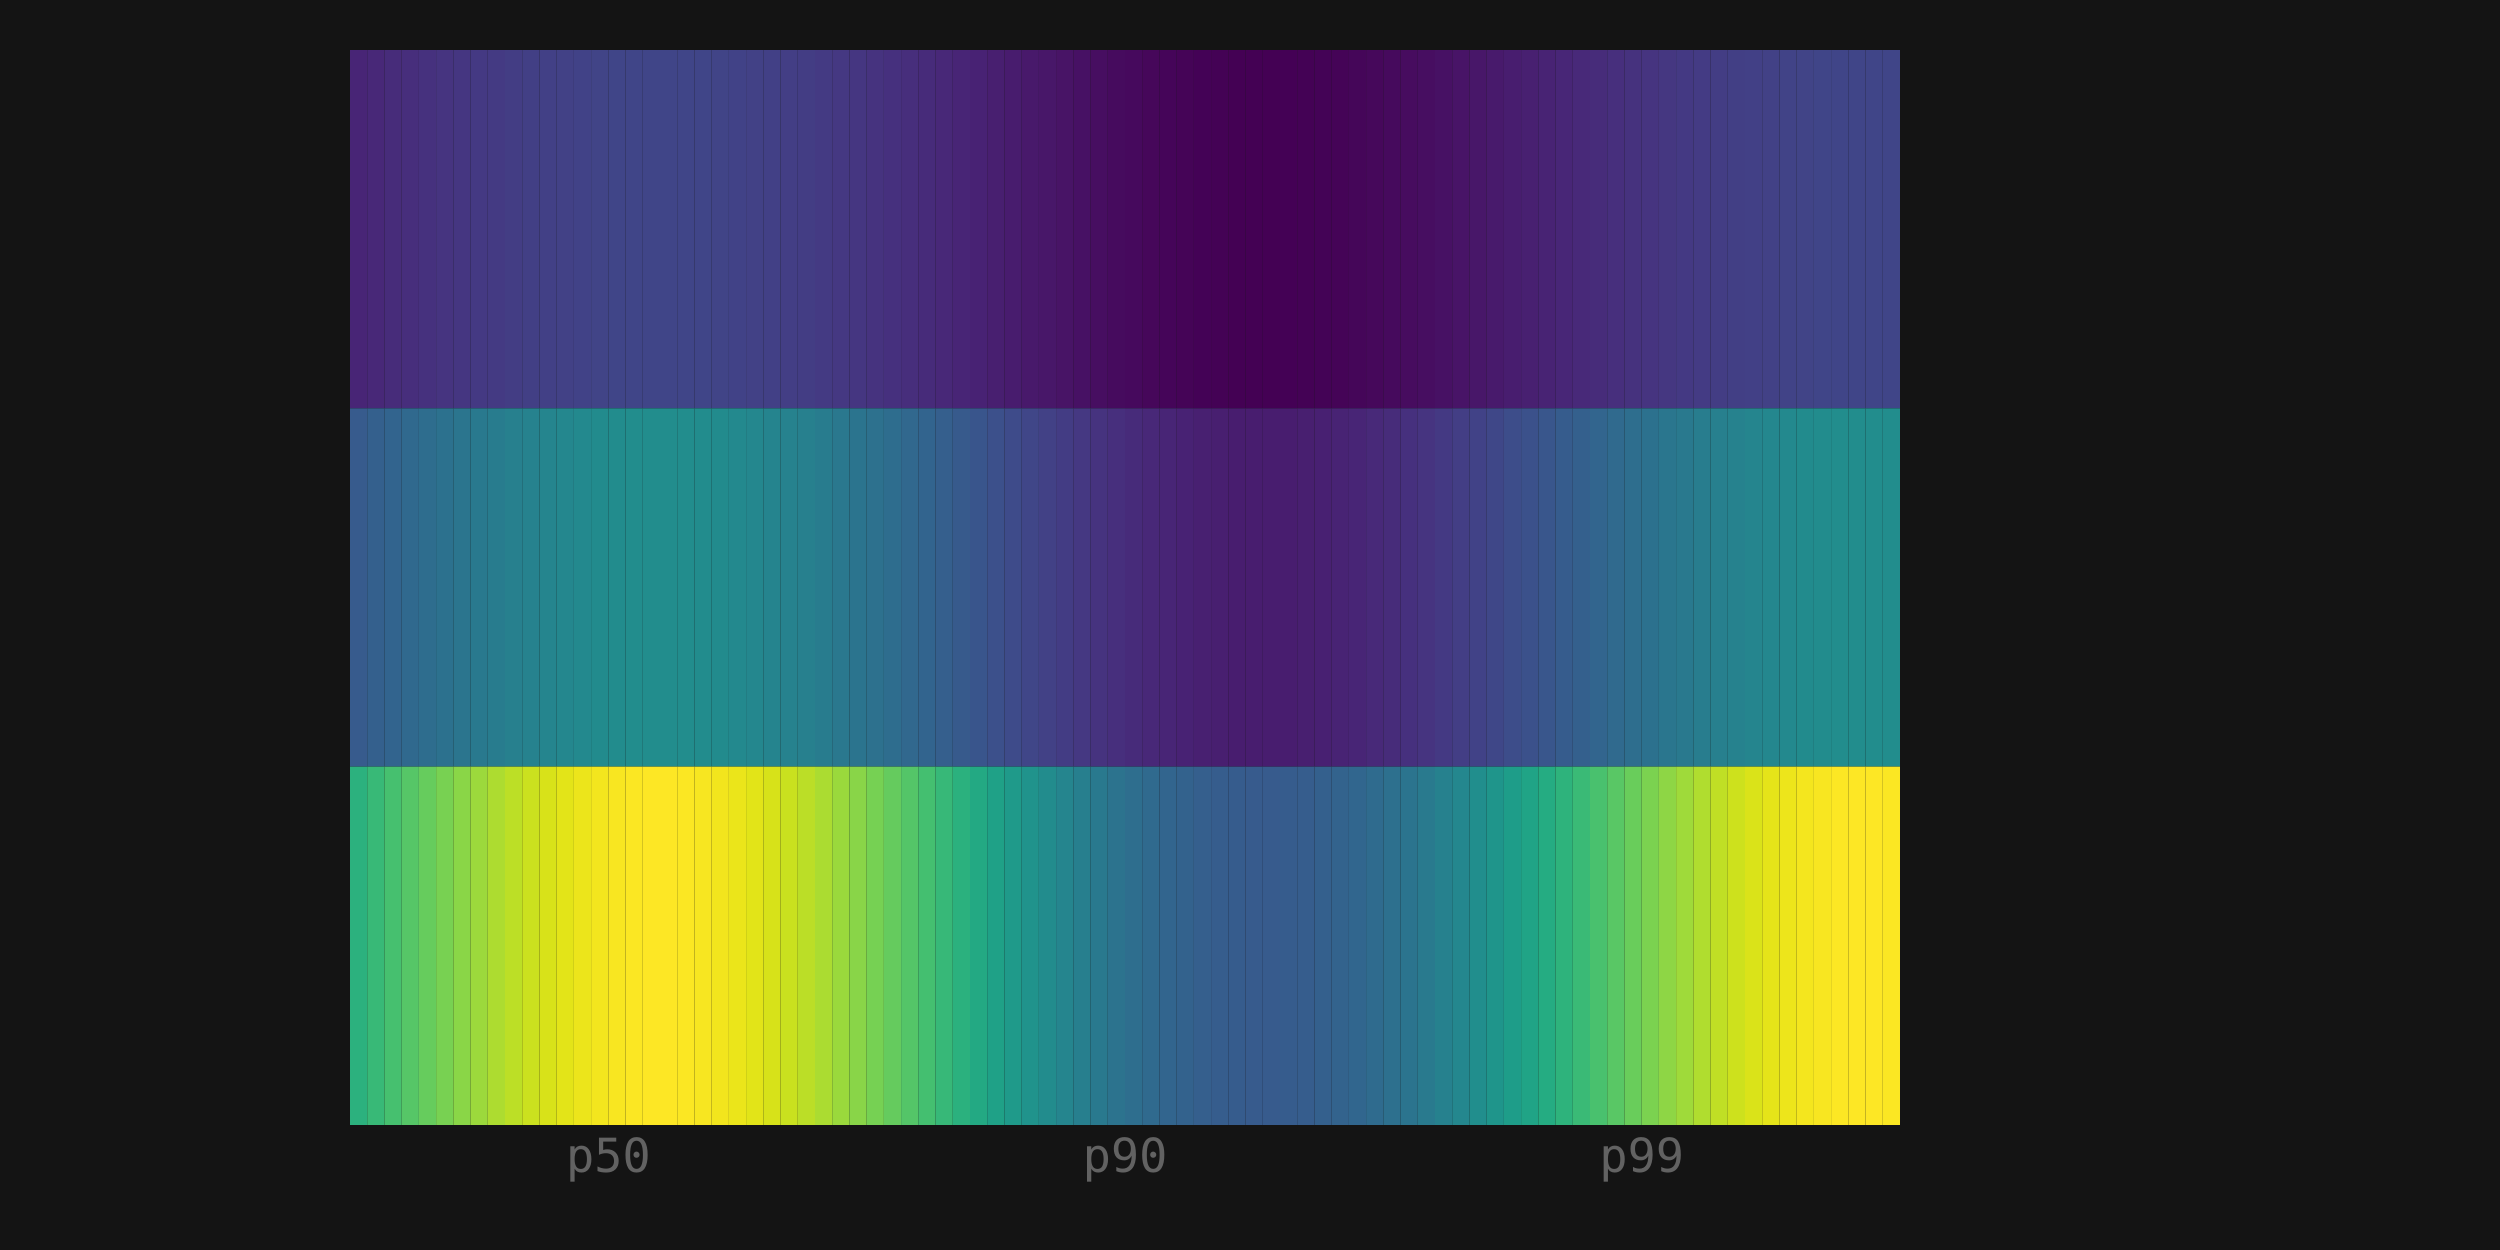
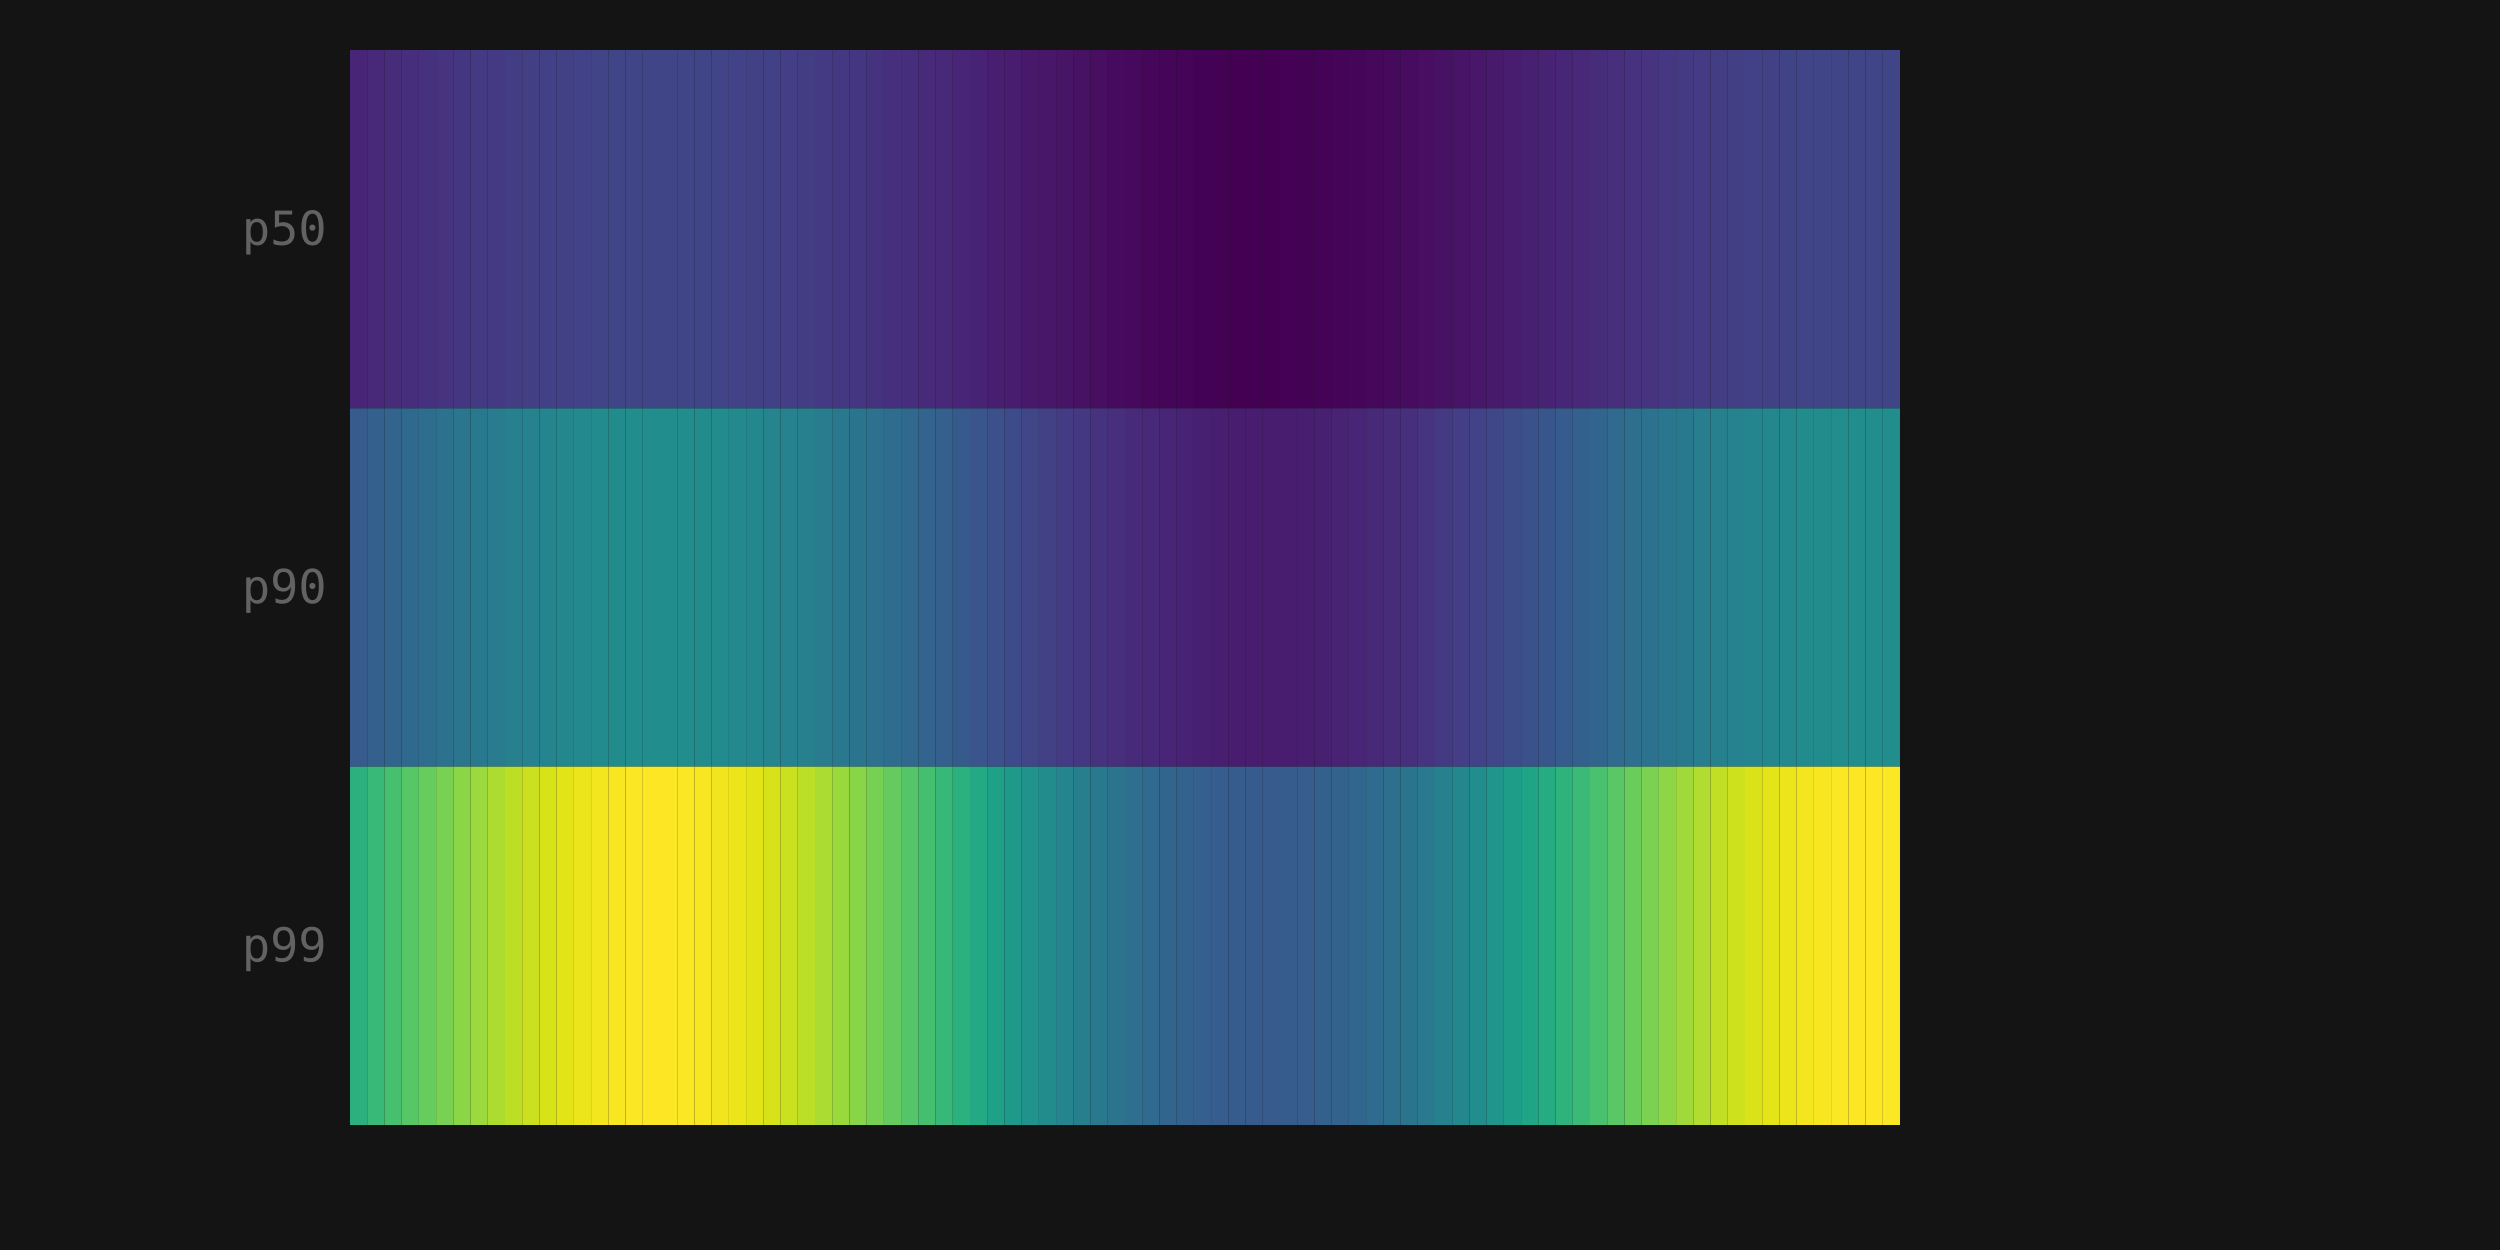
<svg xmlns="http://www.w3.org/2000/svg" viewBox="0 0 640 320" width="640" height="320">
  <rect width="100%" height="100%" fill="#141414" />
-   <text x="155.733" y="300" text-anchor="middle" font-size="12" font-family="monospace" fill="#626262">p50</text>
-   <text x="288" y="300" text-anchor="middle" font-size="12" font-family="monospace" fill="#626262">p90</text>
-   <text x="420.267" y="300" text-anchor="middle" font-size="12" font-family="monospace" fill="#626262">p99</text>
+   <clipPath id="isvgb-0">
+     <rect x="0" y="46.667" width="83.6" height="24" />
+   </clipPath>
+   <text x="83.6" y="62.667" text-anchor="end" clip-path="url(#isvgb-0)" font-size="12" font-family="monospace" fill="#626262">p50</text>
+   <clipPath id="isvgb-1">
+     <rect x="0" y="138.4" width="83.6" height="24" />
+   </clipPath>
+   <text x="83.6" y="154.4" text-anchor="end" clip-path="url(#isvgb-1)" font-size="12" font-family="monospace" fill="#626262">p90</text>
+   <clipPath id="isvgb-2">
+     <rect x="0" y="230.133" width="83.6" height="24" />
+   </clipPath>
+   <text x="83.6" y="246.133" text-anchor="end" clip-path="url(#isvgb-2)" font-size="12" font-family="monospace" fill="#626262">p99</text>
  <rect x="89.6" y="12.8" width="4.409" height="91.733" fill="#482576" />
  <rect x="94.009" y="12.8" width="4.409" height="91.733" fill="#482878" />
  <rect x="98.418" y="12.8" width="4.409" height="91.733" fill="#472c7a" />
  <rect x="102.827" y="12.8" width="4.409" height="91.733" fill="#472e7c" />
  <rect x="107.236" y="12.8" width="4.409" height="91.733" fill="#46317e" />
  <rect x="111.644" y="12.8" width="4.409" height="91.733" fill="#463480" />
  <rect x="116.053" y="12.8" width="4.409" height="91.733" fill="#453681" />
  <rect x="120.462" y="12.8" width="4.409" height="91.733" fill="#443983" />
  <rect x="124.871" y="12.8" width="4.409" height="91.733" fill="#443a83" />
  <rect x="129.28" y="12.8" width="4.409" height="91.733" fill="#433d84" />
  <rect x="133.689" y="12.8" width="4.409" height="91.733" fill="#423f85" />
  <rect x="138.098" y="12.8" width="4.409" height="91.733" fill="#424086" />
  <rect x="142.507" y="12.8" width="4.409" height="91.733" fill="#424186" />
  <rect x="146.916" y="12.8" width="4.409" height="91.733" fill="#414287" />
  <rect x="151.324" y="12.8" width="4.409" height="91.733" fill="#414487" />
  <rect x="155.733" y="12.8" width="4.409" height="91.733" fill="#404588" />
  <rect x="160.142" y="12.8" width="4.409" height="91.733" fill="#404588" />
  <rect x="164.551" y="12.8" width="4.409" height="91.733" fill="#404588" />
  <rect x="168.96" y="12.8" width="4.409" height="91.733" fill="#404588" />
  <rect x="173.369" y="12.8" width="4.409" height="91.733" fill="#404588" />
  <rect x="177.778" y="12.8" width="4.409" height="91.733" fill="#404588" />
  <rect x="182.187" y="12.8" width="4.409" height="91.733" fill="#414487" />
  <rect x="186.596" y="12.8" width="4.409" height="91.733" fill="#414287" />
  <rect x="191.004" y="12.8" width="4.409" height="91.733" fill="#424186" />
  <rect x="195.413" y="12.8" width="4.409" height="91.733" fill="#424086" />
  <rect x="199.822" y="12.8" width="4.409" height="91.733" fill="#433e85" />
  <rect x="204.231" y="12.8" width="4.409" height="91.733" fill="#433d84" />
  <rect x="208.64" y="12.8" width="4.409" height="91.733" fill="#443a83" />
  <rect x="213.049" y="12.8" width="4.409" height="91.733" fill="#453882" />
  <rect x="217.458" y="12.8" width="4.409" height="91.733" fill="#453681" />
  <rect x="221.867" y="12.8" width="4.409" height="91.733" fill="#46337f" />
  <rect x="226.276" y="12.8" width="4.409" height="91.733" fill="#46307e" />
  <rect x="230.684" y="12.8" width="4.409" height="91.733" fill="#472e7c" />
  <rect x="235.093" y="12.8" width="4.409" height="91.733" fill="#472b7a" />
  <rect x="239.502" y="12.8" width="4.409" height="91.733" fill="#482878" />
  <rect x="243.911" y="12.8" width="4.409" height="91.733" fill="#482576" />
  <rect x="248.32" y="12.8" width="4.409" height="91.733" fill="#482274" />
  <rect x="252.729" y="12.8" width="4.409" height="91.733" fill="#481f70" />
  <rect x="257.138" y="12.8" width="4.409" height="91.733" fill="#481c6e" />
  <rect x="261.547" y="12.8" width="4.409" height="91.733" fill="#48196b" />
  <rect x="265.956" y="12.8" width="4.409" height="91.733" fill="#481769" />
  <rect x="270.364" y="12.8" width="4.409" height="91.733" fill="#481466" />
  <rect x="274.773" y="12.8" width="4.409" height="91.733" fill="#471164" />
  <rect x="279.182" y="12.8" width="4.409" height="91.733" fill="#470e61" />
  <rect x="283.591" y="12.8" width="4.409" height="91.733" fill="#460b5e" />
  <rect x="288" y="12.8" width="4.409" height="91.733" fill="#46095d" />
  <rect x="292.409" y="12.8" width="4.409" height="91.733" fill="#46075a" />
  <rect x="296.818" y="12.8" width="4.409" height="91.733" fill="#450559" />
  <rect x="301.227" y="12.8" width="4.409" height="91.733" fill="#450457" />
  <rect x="305.636" y="12.8" width="4.409" height="91.733" fill="#440256" />
  <rect x="310.044" y="12.8" width="4.409" height="91.733" fill="#440255" />
  <rect x="314.453" y="12.8" width="4.409" height="91.733" fill="#440154" />
  <rect x="318.862" y="12.8" width="4.409" height="91.733" fill="#440154" />
  <rect x="323.271" y="12.8" width="4.409" height="91.733" fill="#440154" />
  <rect x="327.68" y="12.8" width="4.409" height="91.733" fill="#440155" />
  <rect x="332.089" y="12.8" width="4.409" height="91.733" fill="#440255" />
  <rect x="336.498" y="12.8" width="4.409" height="91.733" fill="#440356" />
  <rect x="340.907" y="12.8" width="4.409" height="91.733" fill="#450457" />
  <rect x="345.316" y="12.8" width="4.409" height="91.733" fill="#450659" />
  <rect x="349.724" y="12.8" width="4.409" height="91.733" fill="#46085b" />
  <rect x="354.133" y="12.8" width="4.409" height="91.733" fill="#460a5d" />
  <rect x="358.542" y="12.8" width="4.409" height="91.733" fill="#470c5f" />
  <rect x="362.951" y="12.8" width="4.409" height="91.733" fill="#470e61" />
  <rect x="367.36" y="12.8" width="4.409" height="91.733" fill="#471164" />
  <rect x="371.769" y="12.8" width="4.409" height="91.733" fill="#481467" />
  <rect x="376.178" y="12.8" width="4.409" height="91.733" fill="#481769" />
  <rect x="380.587" y="12.8" width="4.409" height="91.733" fill="#481a6c" />
  <rect x="384.996" y="12.8" width="4.409" height="91.733" fill="#481d6f" />
  <rect x="389.404" y="12.8" width="4.409" height="91.733" fill="#482071" />
  <rect x="393.813" y="12.8" width="4.409" height="91.733" fill="#482374" />
  <rect x="398.222" y="12.8" width="4.409" height="91.733" fill="#482677" />
  <rect x="402.631" y="12.8" width="4.409" height="91.733" fill="#482979" />
  <rect x="407.04" y="12.8" width="4.409" height="91.733" fill="#472c7a" />
  <rect x="411.449" y="12.8" width="4.409" height="91.733" fill="#472f7d" />
  <rect x="415.858" y="12.8" width="4.409" height="91.733" fill="#46327e" />
  <rect x="420.267" y="12.8" width="4.409" height="91.733" fill="#463480" />
  <rect x="424.676" y="12.8" width="4.409" height="91.733" fill="#453781" />
  <rect x="429.084" y="12.8" width="4.409" height="91.733" fill="#443983" />
  <rect x="433.493" y="12.8" width="4.409" height="91.733" fill="#443b84" />
  <rect x="437.902" y="12.8" width="4.409" height="91.733" fill="#433d84" />
  <rect x="442.311" y="12.8" width="4.409" height="91.733" fill="#423f85" />
  <rect x="446.72" y="12.8" width="4.409" height="91.733" fill="#424086" />
  <rect x="451.129" y="12.8" width="4.409" height="91.733" fill="#424186" />
  <rect x="455.538" y="12.8" width="4.409" height="91.733" fill="#414387" />
  <rect x="459.947" y="12.8" width="4.409" height="91.733" fill="#414487" />
  <rect x="464.356" y="12.8" width="4.409" height="91.733" fill="#404588" />
  <rect x="468.764" y="12.8" width="4.409" height="91.733" fill="#404588" />
  <rect x="473.173" y="12.8" width="4.409" height="91.733" fill="#404588" />
  <rect x="477.582" y="12.8" width="4.409" height="91.733" fill="#404588" />
  <rect x="481.991" y="12.8" width="4.409" height="91.733" fill="#404588" />
  <rect x="89.6" y="104.533" width="4.409" height="91.733" fill="#375b8d" />
  <rect x="94.009" y="104.533" width="4.409" height="91.733" fill="#34608d" />
  <rect x="98.418" y="104.533" width="4.409" height="91.733" fill="#32648e" />
  <rect x="102.827" y="104.533" width="4.409" height="91.733" fill="#30698e" />
  <rect x="107.236" y="104.533" width="4.409" height="91.733" fill="#2e6d8e" />
  <rect x="111.644" y="104.533" width="4.409" height="91.733" fill="#2c718e" />
  <rect x="116.053" y="104.533" width="4.409" height="91.733" fill="#2b758e" />
  <rect x="120.462" y="104.533" width="4.409" height="91.733" fill="#29798e" />
  <rect x="124.871" y="104.533" width="4.409" height="91.733" fill="#287c8e" />
  <rect x="129.28" y="104.533" width="4.409" height="91.733" fill="#27808e" />
  <rect x="133.689" y="104.533" width="4.409" height="91.733" fill="#26828e" />
  <rect x="138.098" y="104.533" width="4.409" height="91.733" fill="#25858e" />
  <rect x="142.507" y="104.533" width="4.409" height="91.733" fill="#24878e" />
  <rect x="146.916" y="104.533" width="4.409" height="91.733" fill="#23898e" />
  <rect x="151.324" y="104.533" width="4.409" height="91.733" fill="#228b8d" />
  <rect x="155.733" y="104.533" width="4.409" height="91.733" fill="#228c8d" />
  <rect x="160.142" y="104.533" width="4.409" height="91.733" fill="#228d8d" />
  <rect x="164.551" y="104.533" width="4.409" height="91.733" fill="#228d8d" />
  <rect x="168.96" y="104.533" width="4.409" height="91.733" fill="#228d8d" />
  <rect x="173.369" y="104.533" width="4.409" height="91.733" fill="#228d8d" />
  <rect x="177.778" y="104.533" width="4.409" height="91.733" fill="#228c8d" />
  <rect x="182.187" y="104.533" width="4.409" height="91.733" fill="#228b8d" />
  <rect x="186.596" y="104.533" width="4.409" height="91.733" fill="#23898e" />
  <rect x="191.004" y="104.533" width="4.409" height="91.733" fill="#24878e" />
  <rect x="195.413" y="104.533" width="4.409" height="91.733" fill="#25848e" />
  <rect x="199.822" y="104.533" width="4.409" height="91.733" fill="#26828e" />
  <rect x="204.231" y="104.533" width="4.409" height="91.733" fill="#27808e" />
  <rect x="208.64" y="104.533" width="4.409" height="91.733" fill="#287c8e" />
  <rect x="213.049" y="104.533" width="4.409" height="91.733" fill="#2a788e" />
  <rect x="217.458" y="104.533" width="4.409" height="91.733" fill="#2b748e" />
  <rect x="221.867" y="104.533" width="4.409" height="91.733" fill="#2d718e" />
  <rect x="226.276" y="104.533" width="4.409" height="91.733" fill="#2e6d8e" />
  <rect x="230.684" y="104.533" width="4.409" height="91.733" fill="#31688e" />
  <rect x="235.093" y="104.533" width="4.409" height="91.733" fill="#32648e" />
  <rect x="239.502" y="104.533" width="4.409" height="91.733" fill="#355f8d" />
  <rect x="243.911" y="104.533" width="4.409" height="91.733" fill="#375a8c" />
  <rect x="248.32" y="104.533" width="4.409" height="91.733" fill="#39558c" />
  <rect x="252.729" y="104.533" width="4.409" height="91.733" fill="#3c508b" />
  <rect x="257.138" y="104.533" width="4.409" height="91.733" fill="#3e4b8a" />
  <rect x="261.547" y="104.533" width="4.409" height="91.733" fill="#404688" />
  <rect x="265.956" y="104.533" width="4.409" height="91.733" fill="#424186" />
  <rect x="270.364" y="104.533" width="4.409" height="91.733" fill="#433c84" />
  <rect x="274.773" y="104.533" width="4.409" height="91.733" fill="#453882" />
  <rect x="279.182" y="104.533" width="4.409" height="91.733" fill="#46337f" />
  <rect x="283.591" y="104.533" width="4.409" height="91.733" fill="#472f7d" />
  <rect x="288" y="104.533" width="4.409" height="91.733" fill="#472b7a" />
  <rect x="292.409" y="104.533" width="4.409" height="91.733" fill="#482878" />
  <rect x="296.818" y="104.533" width="4.409" height="91.733" fill="#482576" />
  <rect x="301.227" y="104.533" width="4.409" height="91.733" fill="#482274" />
  <rect x="305.636" y="104.533" width="4.409" height="91.733" fill="#482071" />
  <rect x="310.044" y="104.533" width="4.409" height="91.733" fill="#481f70" />
  <rect x="314.453" y="104.533" width="4.409" height="91.733" fill="#481d6f" />
  <rect x="318.862" y="104.533" width="4.409" height="91.733" fill="#481d6f" />
  <rect x="323.271" y="104.533" width="4.409" height="91.733" fill="#481d6f" />
  <rect x="327.68" y="104.533" width="4.409" height="91.733" fill="#481d6f" />
  <rect x="332.089" y="104.533" width="4.409" height="91.733" fill="#481f70" />
  <rect x="336.498" y="104.533" width="4.409" height="91.733" fill="#482072" />
  <rect x="340.907" y="104.533" width="4.409" height="91.733" fill="#482374" />
  <rect x="345.316" y="104.533" width="4.409" height="91.733" fill="#482576" />
  <rect x="349.724" y="104.533" width="4.409" height="91.733" fill="#482979" />
  <rect x="354.133" y="104.533" width="4.409" height="91.733" fill="#472c7a" />
  <rect x="358.542" y="104.533" width="4.409" height="91.733" fill="#46307e" />
  <rect x="362.951" y="104.533" width="4.409" height="91.733" fill="#463480" />
  <rect x="367.36" y="104.533" width="4.409" height="91.733" fill="#443983" />
  <rect x="371.769" y="104.533" width="4.409" height="91.733" fill="#433e85" />
  <rect x="376.178" y="104.533" width="4.409" height="91.733" fill="#414287" />
  <rect x="380.587" y="104.533" width="4.409" height="91.733" fill="#3f4788" />
  <rect x="384.996" y="104.533" width="4.409" height="91.733" fill="#3d4d8a" />
  <rect x="389.404" y="104.533" width="4.409" height="91.733" fill="#3b518b" />
  <rect x="393.813" y="104.533" width="4.409" height="91.733" fill="#39568c" />
  <rect x="398.222" y="104.533" width="4.409" height="91.733" fill="#365c8d" />
  <rect x="402.631" y="104.533" width="4.409" height="91.733" fill="#34608d" />
  <rect x="407.04" y="104.533" width="4.409" height="91.733" fill="#32658e" />
  <rect x="411.449" y="104.533" width="4.409" height="91.733" fill="#306a8e" />
  <rect x="415.858" y="104.533" width="4.409" height="91.733" fill="#2e6e8e" />
  <rect x="420.267" y="104.533" width="4.409" height="91.733" fill="#2c718e" />
  <rect x="424.676" y="104.533" width="4.409" height="91.733" fill="#2a768e" />
  <rect x="429.084" y="104.533" width="4.409" height="91.733" fill="#29798e" />
  <rect x="433.493" y="104.533" width="4.409" height="91.733" fill="#287d8e" />
  <rect x="437.902" y="104.533" width="4.409" height="91.733" fill="#27808e" />
  <rect x="442.311" y="104.533" width="4.409" height="91.733" fill="#26828e" />
  <rect x="446.72" y="104.533" width="4.409" height="91.733" fill="#25858e" />
  <rect x="451.129" y="104.533" width="4.409" height="91.733" fill="#24878e" />
  <rect x="455.538" y="104.533" width="4.409" height="91.733" fill="#23898e" />
  <rect x="459.947" y="104.533" width="4.409" height="91.733" fill="#228b8d" />
  <rect x="464.356" y="104.533" width="4.409" height="91.733" fill="#228c8d" />
  <rect x="468.764" y="104.533" width="4.409" height="91.733" fill="#228d8d" />
  <rect x="473.173" y="104.533" width="4.409" height="91.733" fill="#228d8d" />
  <rect x="477.582" y="104.533" width="4.409" height="91.733" fill="#228d8d" />
  <rect x="481.991" y="104.533" width="4.409" height="91.733" fill="#228d8d" />
  <rect x="89.6" y="196.267" width="4.409" height="91.733" fill="#2cb17e" />
  <rect x="94.009" y="196.267" width="4.409" height="91.733" fill="#38b977" />
  <rect x="98.418" y="196.267" width="4.409" height="91.733" fill="#46c06f" />
  <rect x="102.827" y="196.267" width="4.409" height="91.733" fill="#56c667" />
  <rect x="107.236" y="196.267" width="4.409" height="91.733" fill="#66cc5d" />
  <rect x="111.644" y="196.267" width="4.409" height="91.733" fill="#78d152" />
  <rect x="116.053" y="196.267" width="4.409" height="91.733" fill="#8ad647" />
  <rect x="120.462" y="196.267" width="4.409" height="91.733" fill="#9cd93c" />
  <rect x="124.871" y="196.267" width="4.409" height="91.733" fill="#addc30" />
  <rect x="129.28" y="196.267" width="4.409" height="91.733" fill="#bcdf26" />
  <rect x="133.689" y="196.267" width="4.409" height="91.733" fill="#cbe11f" />
  <rect x="138.098" y="196.267" width="4.409" height="91.733" fill="#d8e219" />
  <rect x="142.507" y="196.267" width="4.409" height="91.733" fill="#e3e418" />
  <rect x="146.916" y="196.267" width="4.409" height="91.733" fill="#ece51b" />
  <rect x="151.324" y="196.267" width="4.409" height="91.733" fill="#f3e61e" />
  <rect x="155.733" y="196.267" width="4.409" height="91.733" fill="#f8e621" />
  <rect x="160.142" y="196.267" width="4.409" height="91.733" fill="#fbe723" />
  <rect x="164.551" y="196.267" width="4.409" height="91.733" fill="#fde725" />
  <rect x="168.96" y="196.267" width="4.409" height="91.733" fill="#fde725" />
  <rect x="173.369" y="196.267" width="4.409" height="91.733" fill="#fbe723" />
  <rect x="177.778" y="196.267" width="4.409" height="91.733" fill="#f7e621" />
  <rect x="182.187" y="196.267" width="4.409" height="91.733" fill="#f2e51d" />
  <rect x="186.596" y="196.267" width="4.409" height="91.733" fill="#ebe51a" />
  <rect x="191.004" y="196.267" width="4.409" height="91.733" fill="#e2e418" />
  <rect x="195.413" y="196.267" width="4.409" height="91.733" fill="#d7e219" />
  <rect x="199.822" y="196.267" width="4.409" height="91.733" fill="#c9e11f" />
  <rect x="204.231" y="196.267" width="4.409" height="91.733" fill="#bbde27" />
  <rect x="208.64" y="196.267" width="4.409" height="91.733" fill="#abdc31" />
  <rect x="213.049" y="196.267" width="4.409" height="91.733" fill="#9ad93c" />
  <rect x="217.458" y="196.267" width="4.409" height="91.733" fill="#89d548" />
  <rect x="221.867" y="196.267" width="4.409" height="91.733" fill="#76d153" />
  <rect x="226.276" y="196.267" width="4.409" height="91.733" fill="#65cb5e" />
  <rect x="230.684" y="196.267" width="4.409" height="91.733" fill="#54c568" />
  <rect x="235.093" y="196.267" width="4.409" height="91.733" fill="#44bf70" />
  <rect x="239.502" y="196.267" width="4.409" height="91.733" fill="#37b878" />
  <rect x="243.911" y="196.267" width="4.409" height="91.733" fill="#2bb17e" />
  <rect x="248.32" y="196.267" width="4.409" height="91.733" fill="#23a983" />
  <rect x="252.729" y="196.267" width="4.409" height="91.733" fill="#1fa187" />
  <rect x="257.138" y="196.267" width="4.409" height="91.733" fill="#1f9a8a" />
  <rect x="261.547" y="196.267" width="4.409" height="91.733" fill="#20938c" />
  <rect x="265.956" y="196.267" width="4.409" height="91.733" fill="#228c8d" />
  <rect x="270.364" y="196.267" width="4.409" height="91.733" fill="#25858e" />
  <rect x="274.773" y="196.267" width="4.409" height="91.733" fill="#277f8e" />
  <rect x="279.182" y="196.267" width="4.409" height="91.733" fill="#29798e" />
  <rect x="283.591" y="196.267" width="4.409" height="91.733" fill="#2c738e" />
  <rect x="288" y="196.267" width="4.409" height="91.733" fill="#2e6e8e" />
  <rect x="292.409" y="196.267" width="4.409" height="91.733" fill="#306a8e" />
  <rect x="296.818" y="196.267" width="4.409" height="91.733" fill="#32658e" />
  <rect x="301.227" y="196.267" width="4.409" height="91.733" fill="#33628d" />
  <rect x="305.636" y="196.267" width="4.409" height="91.733" fill="#355f8d" />
  <rect x="310.044" y="196.267" width="4.409" height="91.733" fill="#365d8d" />
  <rect x="314.453" y="196.267" width="4.409" height="91.733" fill="#365c8d" />
  <rect x="318.862" y="196.267" width="4.409" height="91.733" fill="#375b8d" />
  <rect x="323.271" y="196.267" width="4.409" height="91.733" fill="#375b8d" />
  <rect x="327.68" y="196.267" width="4.409" height="91.733" fill="#365c8d" />
  <rect x="332.089" y="196.267" width="4.409" height="91.733" fill="#365d8d" />
  <rect x="336.498" y="196.267" width="4.409" height="91.733" fill="#34608d" />
  <rect x="340.907" y="196.267" width="4.409" height="91.733" fill="#33638d" />
  <rect x="345.316" y="196.267" width="4.409" height="91.733" fill="#31668e" />
  <rect x="349.724" y="196.267" width="4.409" height="91.733" fill="#2f6b8e" />
  <rect x="354.133" y="196.267" width="4.409" height="91.733" fill="#2d708e" />
  <rect x="358.542" y="196.267" width="4.409" height="91.733" fill="#2b748e" />
  <rect x="362.951" y="196.267" width="4.409" height="91.733" fill="#297a8e" />
  <rect x="367.36" y="196.267" width="4.409" height="91.733" fill="#26818e" />
  <rect x="371.769" y="196.267" width="4.409" height="91.733" fill="#24878e" />
  <rect x="376.178" y="196.267" width="4.409" height="91.733" fill="#218e8d" />
  <rect x="380.587" y="196.267" width="4.409" height="91.733" fill="#1f958b" />
  <rect x="384.996" y="196.267" width="4.409" height="91.733" fill="#1e9d89" />
  <rect x="389.404" y="196.267" width="4.409" height="91.733" fill="#20a486" />
  <rect x="393.813" y="196.267" width="4.409" height="91.733" fill="#25ac82" />
  <rect x="398.222" y="196.267" width="4.409" height="91.733" fill="#2eb37c" />
  <rect x="402.631" y="196.267" width="4.409" height="91.733" fill="#3aba76" />
  <rect x="407.04" y="196.267" width="4.409" height="91.733" fill="#49c16e" />
  <rect x="411.449" y="196.267" width="4.409" height="91.733" fill="#59c765" />
  <rect x="415.858" y="196.267" width="4.409" height="91.733" fill="#69cd5b" />
  <rect x="420.267" y="196.267" width="4.409" height="91.733" fill="#7bd250" />
  <rect x="424.676" y="196.267" width="4.409" height="91.733" fill="#8ed645" />
  <rect x="429.084" y="196.267" width="4.409" height="91.733" fill="#9fda3a" />
  <rect x="433.493" y="196.267" width="4.409" height="91.733" fill="#b0dd2f" />
  <rect x="437.902" y="196.267" width="4.409" height="91.733" fill="#c0df25" />
  <rect x="442.311" y="196.267" width="4.409" height="91.733" fill="#cde11d" />
  <rect x="446.72" y="196.267" width="4.409" height="91.733" fill="#dae319" />
  <rect x="451.129" y="196.267" width="4.409" height="91.733" fill="#e5e419" />
  <rect x="455.538" y="196.267" width="4.409" height="91.733" fill="#ede51b" />
  <rect x="459.947" y="196.267" width="4.409" height="91.733" fill="#f4e61e" />
  <rect x="464.356" y="196.267" width="4.409" height="91.733" fill="#f8e621" />
  <rect x="468.764" y="196.267" width="4.409" height="91.733" fill="#fce724" />
  <rect x="473.173" y="196.267" width="4.409" height="91.733" fill="#fde725" />
  <rect x="477.582" y="196.267" width="4.409" height="91.733" fill="#fde725" />
  <rect x="481.991" y="196.267" width="4.409" height="91.733" fill="#fbe723" />
</svg>
